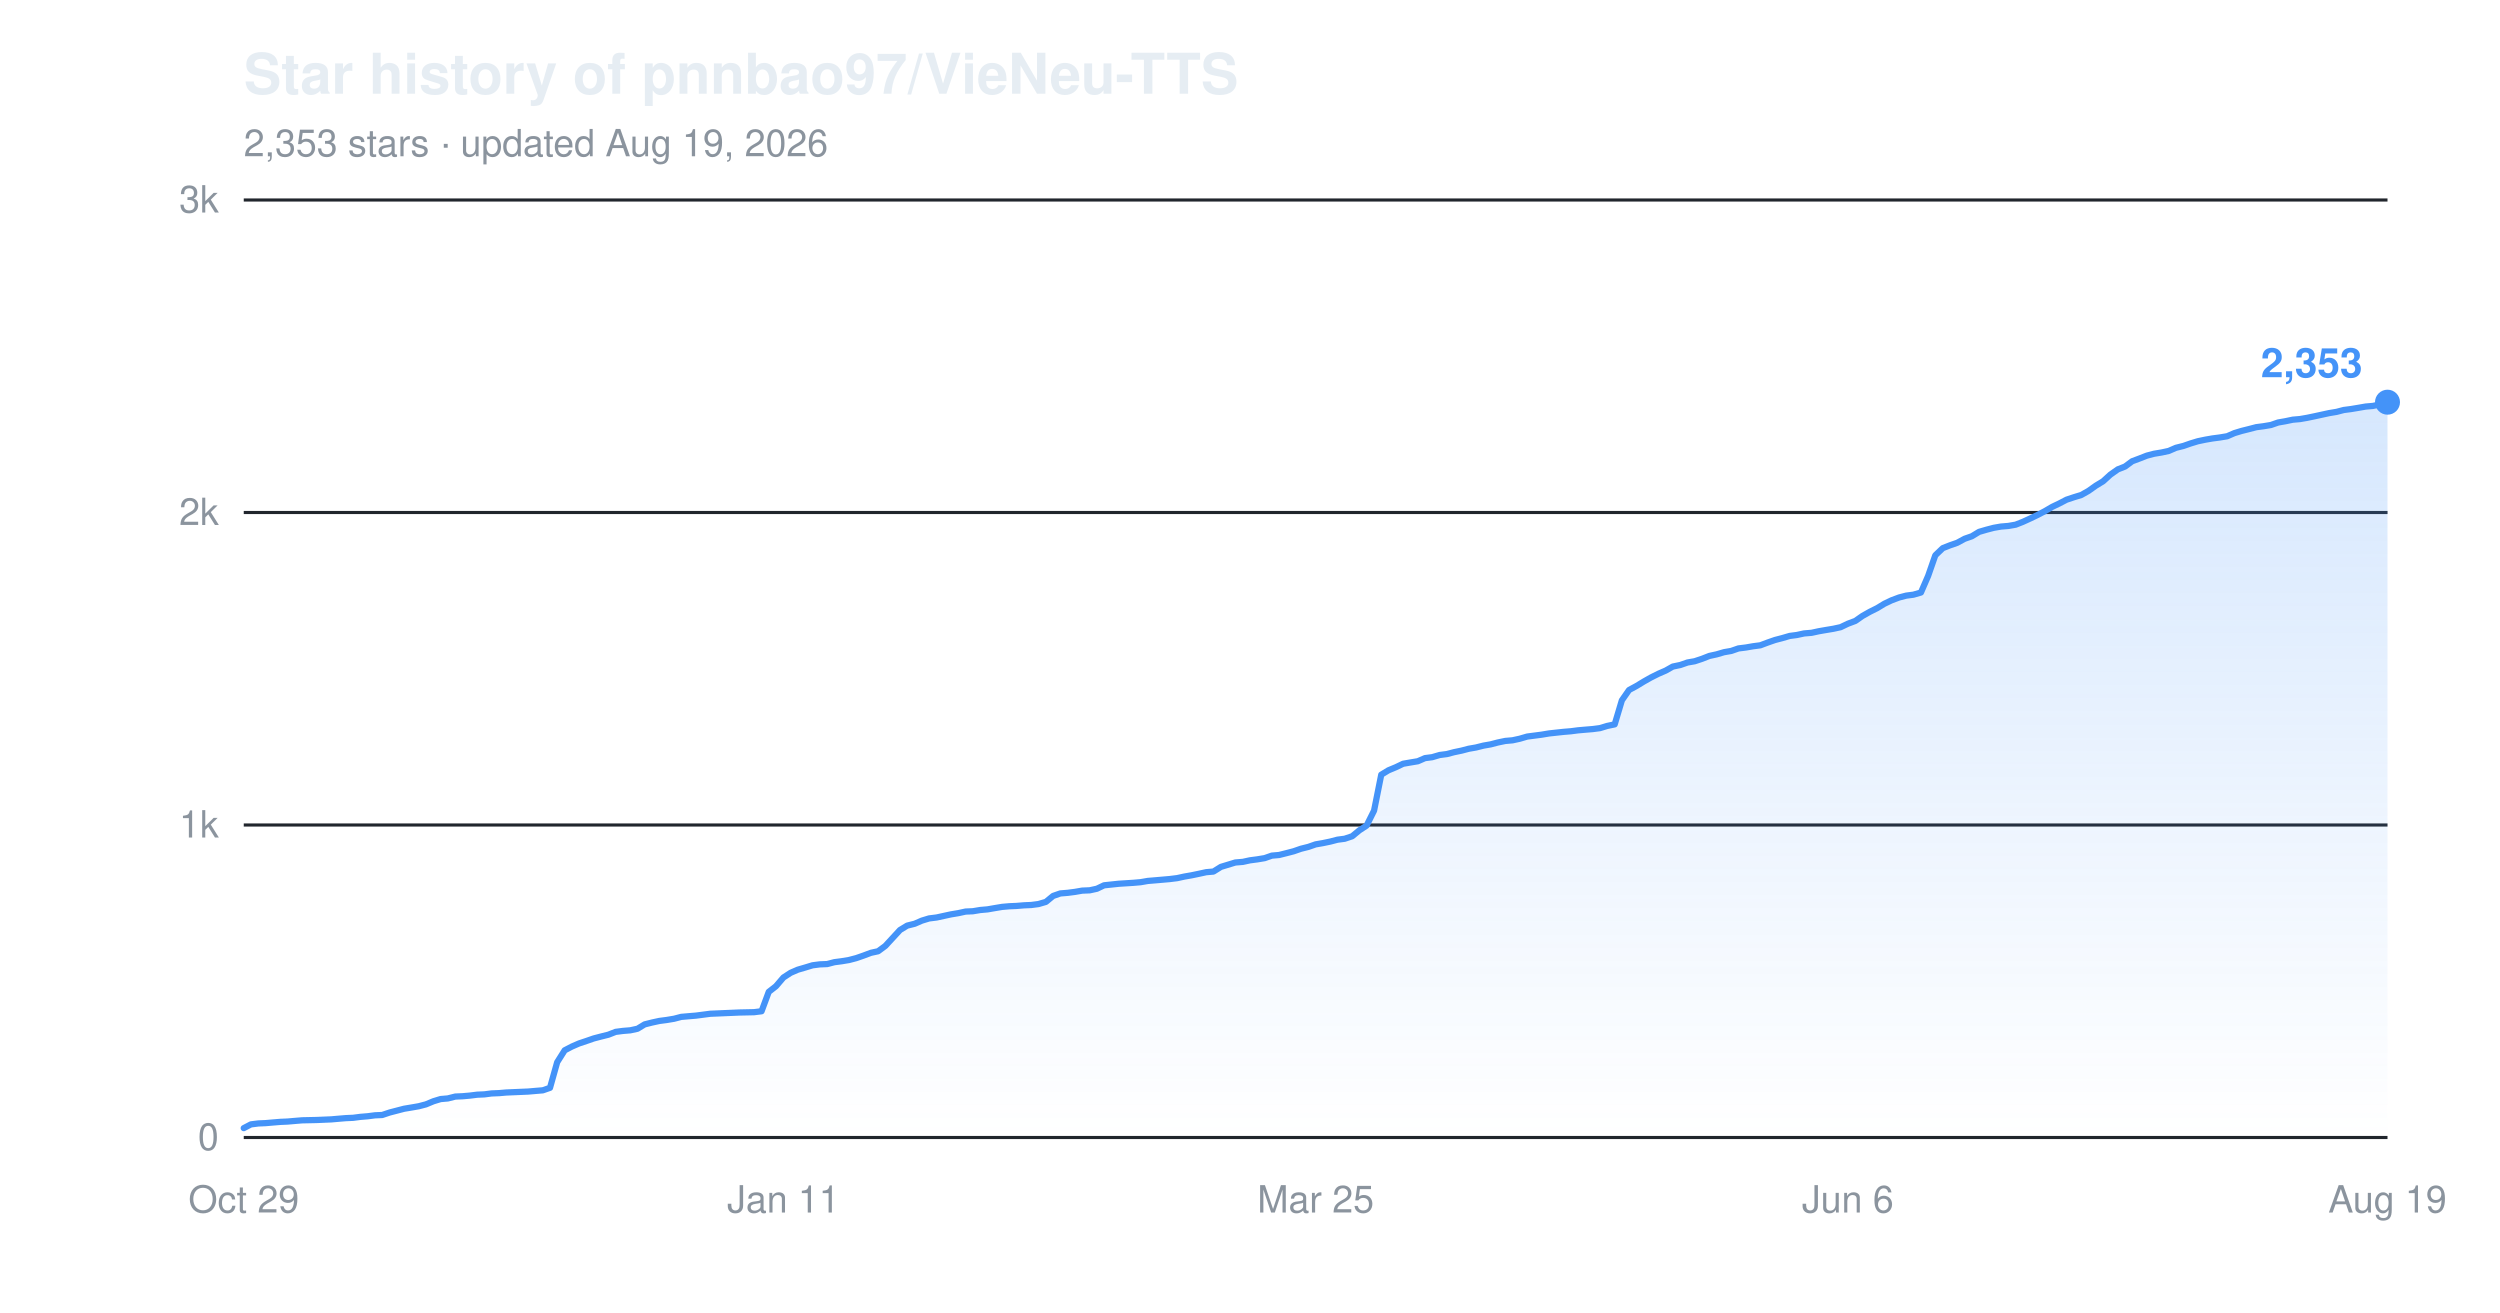
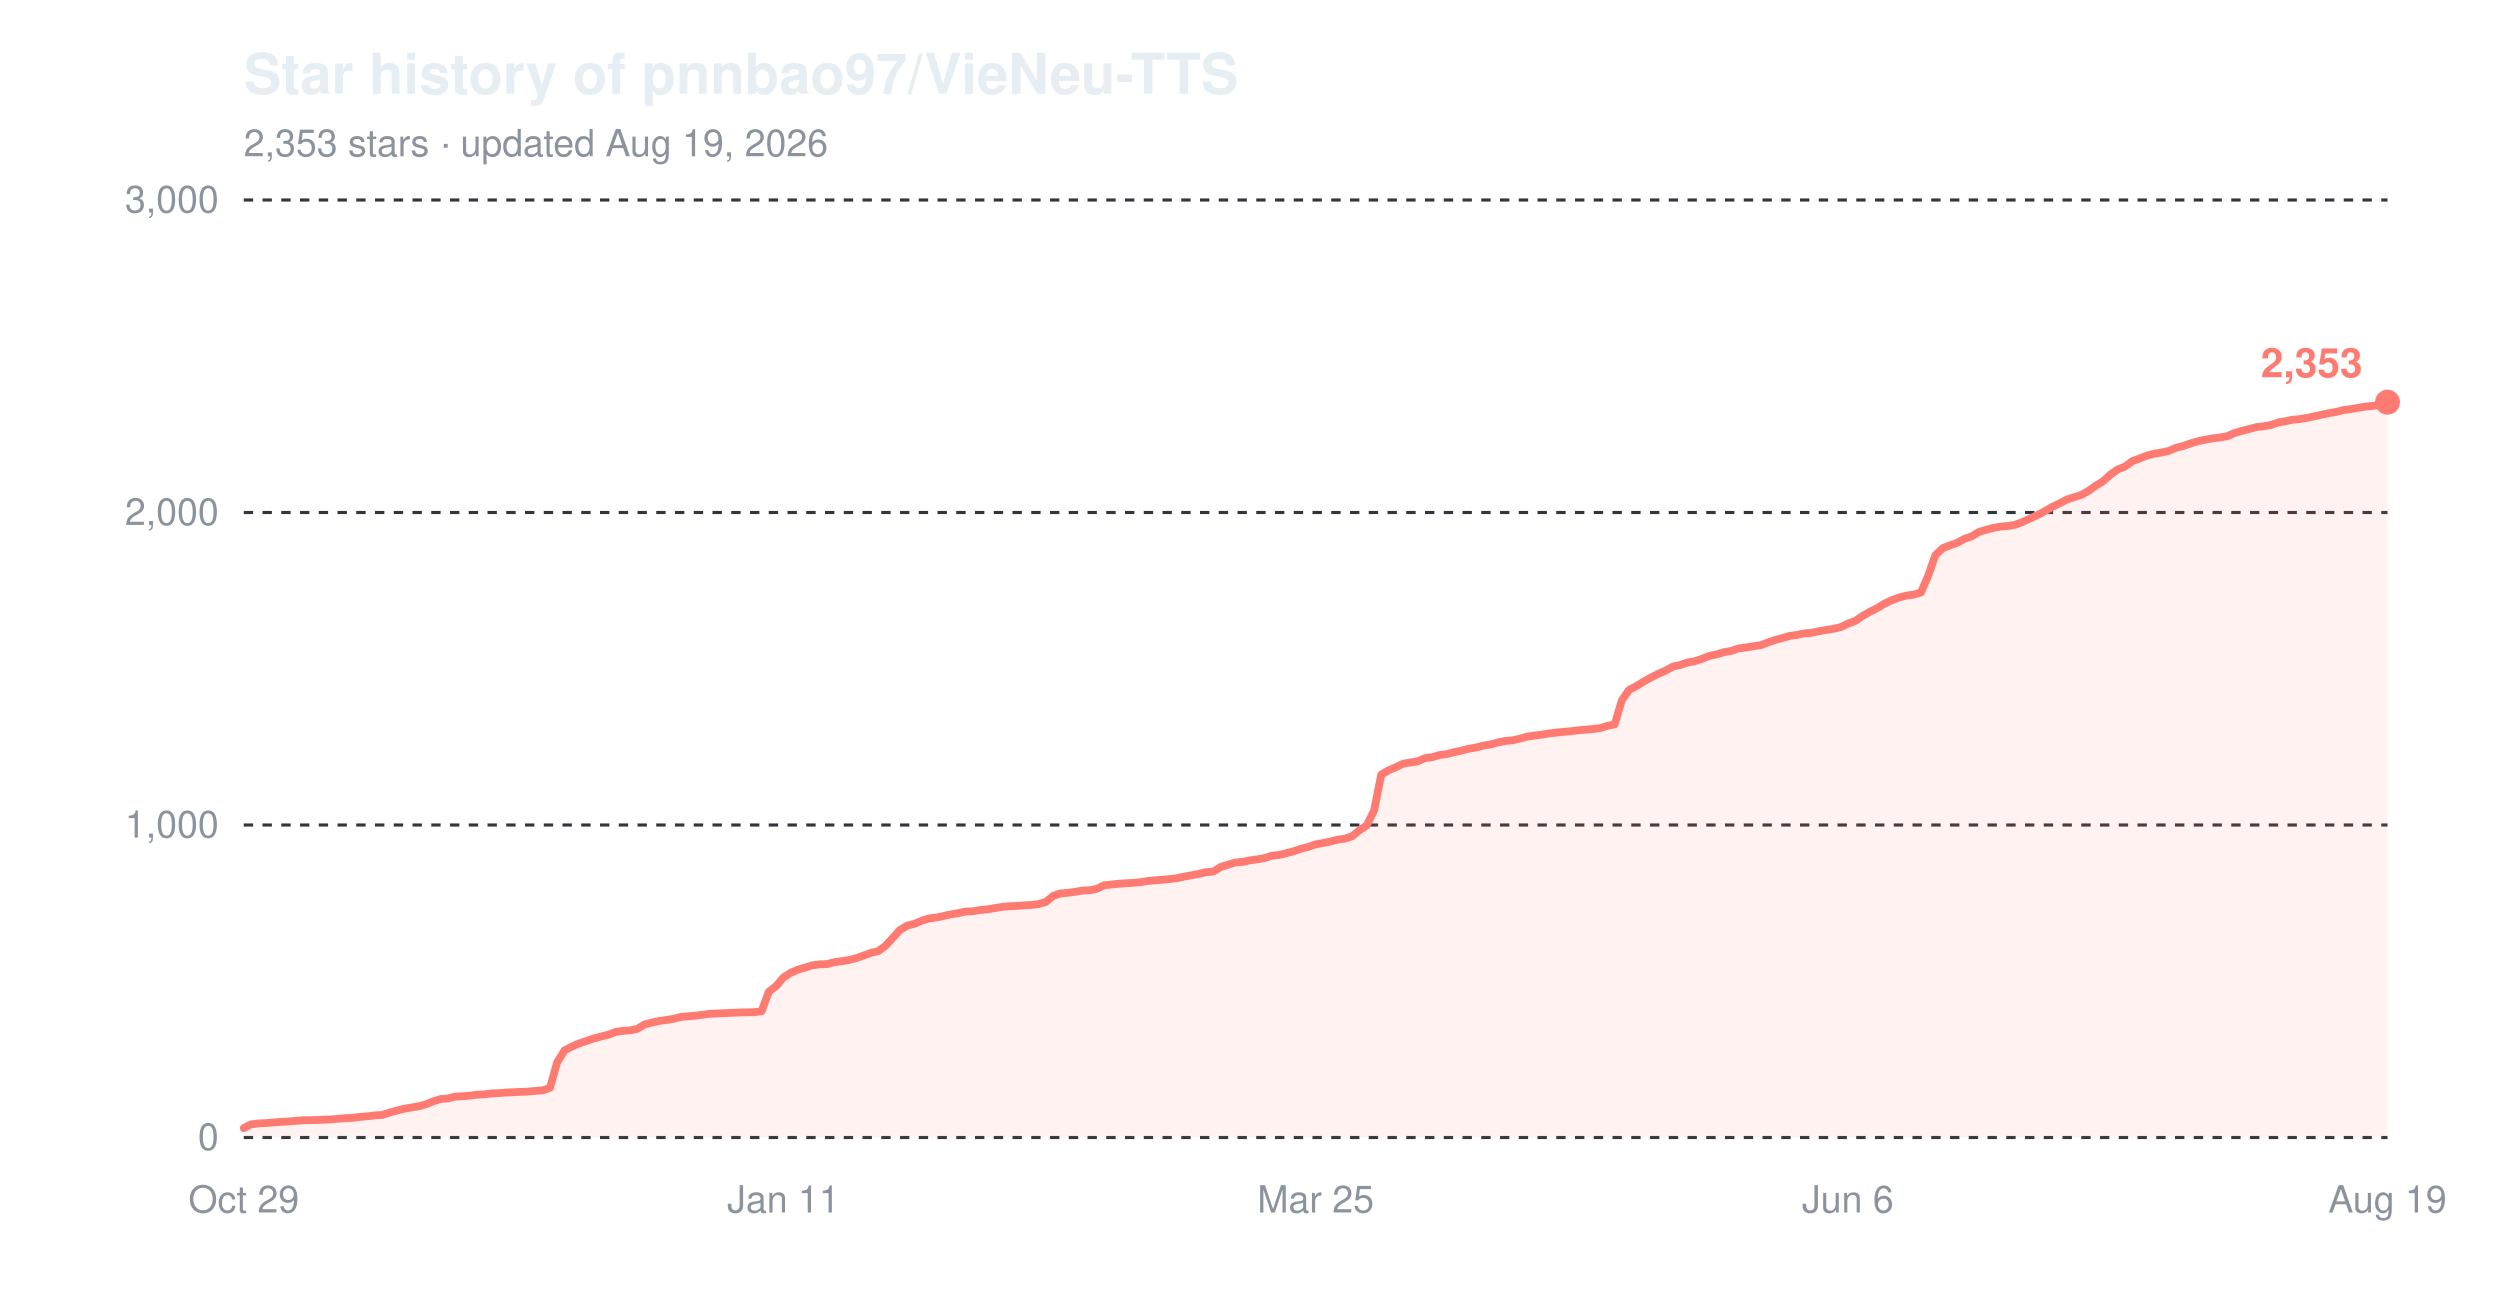
<svg xmlns="http://www.w3.org/2000/svg" width="800" height="420" viewBox="0 0 800 420" role="img" aria-label="Star history of pnnbao97/VieNeu-TTS">
-   <defs>
-     <linearGradient id="area-dark" x1="0" y1="0" x2="0" y2="1">
-       <stop offset="0" stop-color="#4493f8" stop-opacity="0.22" />
-       <stop offset="1" stop-color="#4493f8" stop-opacity="0" />
-     </linearGradient>
-   </defs>
  <text x="78" y="30" font-family="-apple-system,'Segoe UI',Helvetica,Arial,sans-serif" font-size="18" font-weight="600" fill="#e6edf3">Star history of pnnbao97/VieNeu-TTS</text>
  <text x="78" y="50" font-family="-apple-system,'Segoe UI',Helvetica,Arial,sans-serif" font-size="12" fill="#8b949e">2,353 stars · updated Aug 19, 2026</text>
-   <line x1="78" y1="364.0" x2="764" y2="364.0" stroke="#21262d" stroke-width="1" />
+   <line x1="78" y1="364.0" x2="764" y2="364.0" stroke="#30363d" stroke-width="1" stroke-dasharray="3,3" />
  <text x="70" y="368.0" font-family="-apple-system,'Segoe UI',Helvetica,Arial,sans-serif" font-size="12" text-anchor="end" fill="#8b949e">0</text>
-   <line x1="78" y1="264.0" x2="764" y2="264.0" stroke="#21262d" stroke-width="1" />
-   <text x="70" y="268.0" font-family="-apple-system,'Segoe UI',Helvetica,Arial,sans-serif" font-size="12" text-anchor="end" fill="#8b949e">1k</text>
-   <line x1="78" y1="164.0" x2="764" y2="164.0" stroke="#21262d" stroke-width="1" />
-   <text x="70" y="168.0" font-family="-apple-system,'Segoe UI',Helvetica,Arial,sans-serif" font-size="12" text-anchor="end" fill="#8b949e">2k</text>
-   <line x1="78" y1="64.0" x2="764" y2="64.0" stroke="#21262d" stroke-width="1" />
-   <text x="70" y="68.0" font-family="-apple-system,'Segoe UI',Helvetica,Arial,sans-serif" font-size="12" text-anchor="end" fill="#8b949e">3k</text>
+   <line x1="78" y1="264.0" x2="764" y2="264.0" stroke="#30363d" stroke-width="1" stroke-dasharray="3,3" />
+   <text x="70" y="268.0" font-family="-apple-system,'Segoe UI',Helvetica,Arial,sans-serif" font-size="12" text-anchor="end" fill="#8b949e">1,000</text>
+   <line x1="78" y1="164.0" x2="764" y2="164.0" stroke="#30363d" stroke-width="1" stroke-dasharray="3,3" />
+   <text x="70" y="168.0" font-family="-apple-system,'Segoe UI',Helvetica,Arial,sans-serif" font-size="12" text-anchor="end" fill="#8b949e">2,000</text>
+   <line x1="78" y1="64.0" x2="764" y2="64.0" stroke="#30363d" stroke-width="1" stroke-dasharray="3,3" />
+   <text x="70" y="68.0" font-family="-apple-system,'Segoe UI',Helvetica,Arial,sans-serif" font-size="12" text-anchor="end" fill="#8b949e">3,000</text>
  <text x="78.0" y="388" font-family="-apple-system,'Segoe UI',Helvetica,Arial,sans-serif" font-size="12" text-anchor="middle" fill="#8b949e">Oct 29</text>
  <text x="250.7" y="388" font-family="-apple-system,'Segoe UI',Helvetica,Arial,sans-serif" font-size="12" text-anchor="middle" fill="#8b949e">Jan 11</text>
  <text x="421.0" y="388" font-family="-apple-system,'Segoe UI',Helvetica,Arial,sans-serif" font-size="12" text-anchor="middle" fill="#8b949e">Mar 25</text>
  <text x="591.3" y="388" font-family="-apple-system,'Segoe UI',Helvetica,Arial,sans-serif" font-size="12" text-anchor="middle" fill="#8b949e">Jun 6</text>
  <text x="764.0" y="388" font-family="-apple-system,'Segoe UI',Helvetica,Arial,sans-serif" font-size="12" text-anchor="middle" fill="#8b949e">Aug 19</text>
-   <path d="M78.0,361.0 L80.3,359.8 L82.7,359.5 L85.0,359.4 L87.3,359.2 L89.7,359.0 L92.0,358.9 L94.3,358.7 L96.7,358.5 L101.3,358.4 L106.0,358.2 L108.3,358.0 L110.7,357.8 L113.0,357.7 L115.3,357.4 L117.7,357.2 L120.0,356.9 L122.3,356.8 L124.7,356.0 L127.0,355.4 L129.3,354.8 L131.7,354.4 L134.0,354.0 L136.3,353.4 L138.7,352.4 L141.0,351.7 L143.3,351.5 L145.7,350.9 L148.0,350.8 L150.3,350.6 L152.7,350.3 L155.0,350.2 L157.3,349.9 L159.7,349.8 L162.0,349.6 L169.0,349.3 L171.3,349.1 L173.7,348.9 L176.0,348.1 L178.3,339.9 L180.7,336.1 L183.0,334.9 L185.3,333.9 L187.7,333.1 L190.0,332.3 L192.3,331.7 L194.7,331.1 L197.0,330.2 L199.3,329.9 L201.7,329.7 L204.0,329.2 L206.3,327.8 L208.7,327.2 L211.0,326.7 L213.3,326.4 L215.7,326.0 L218.0,325.4 L220.3,325.2 L222.7,325.0 L225.0,324.7 L227.3,324.4 L229.7,324.3 L232.0,324.2 L236.7,324.0 L241.3,323.9 L243.7,323.6 L246.0,317.4 L248.3,315.6 L250.7,312.8 L253.0,311.3 L255.3,310.3 L257.7,309.6 L260.0,308.9 L262.3,308.6 L264.7,308.5 L267.0,307.9 L269.3,307.6 L271.7,307.2 L274.0,306.6 L276.3,305.8 L278.7,304.9 L281.0,304.4 L283.3,302.7 L285.7,300.1 L288.0,297.6 L290.3,296.2 L292.7,295.6 L295.0,294.6 L297.3,293.9 L299.7,293.6 L302.0,293.1 L304.3,292.6 L306.7,292.2 L309.0,291.7 L311.3,291.6 L313.7,291.2 L316.0,291.0 L318.3,290.6 L320.7,290.2 L323.0,290.0 L325.3,289.9 L327.7,289.7 L330.0,289.6 L332.3,289.3 L334.7,288.6 L337.0,286.7 L339.3,285.9 L341.7,285.7 L344.0,285.4 L346.3,285.0 L348.7,284.9 L351.0,284.4 L353.3,283.3 L358.0,282.8 L362.7,282.5 L365.0,282.3 L367.3,281.9 L369.7,281.7 L372.0,281.5 L374.3,281.3 L376.7,281.0 L379.0,280.5 L381.3,280.1 L383.7,279.6 L386.0,279.1 L388.3,278.9 L390.7,277.4 L393.0,276.7 L395.3,276.0 L397.7,275.8 L400.0,275.3 L402.3,275.0 L404.7,274.6 L407.0,273.8 L409.3,273.6 L411.7,273.0 L414.0,272.4 L416.3,271.6 L418.7,271.0 L421.0,270.2 L423.3,269.8 L425.7,269.3 L428.0,268.7 L430.3,268.4 L432.7,267.6 L435.0,265.7 L437.3,264.2 L439.7,259.4 L442.0,247.9 L444.3,246.5 L446.7,245.5 L449.0,244.4 L451.3,244.0 L453.7,243.6 L456.0,242.6 L458.3,242.3 L460.7,241.6 L463.0,241.3 L465.3,240.7 L467.7,240.2 L470.0,239.6 L472.3,239.2 L474.7,238.6 L477.0,238.2 L479.3,237.6 L481.7,237.1 L484.0,236.9 L486.3,236.4 L488.7,235.7 L491.0,235.4 L493.3,235.1 L495.7,234.7 L500.3,234.2 L502.7,234.0 L505.0,233.7 L507.3,233.5 L509.7,233.3 L512.0,233.0 L514.3,232.3 L516.7,231.8 L519.0,224.1 L521.3,220.8 L523.7,219.5 L526.0,218.1 L528.3,216.8 L530.7,215.6 L533.0,214.6 L535.3,213.3 L537.7,212.8 L540.0,212.0 L542.3,211.6 L544.7,210.8 L547.0,209.9 L549.3,209.4 L551.7,208.7 L554.0,208.3 L556.3,207.5 L558.7,207.2 L561.0,206.8 L563.3,206.5 L565.7,205.6 L568.0,204.8 L570.3,204.2 L572.7,203.5 L575.0,203.2 L577.3,202.7 L579.7,202.5 L582.0,202.0 L584.3,201.6 L586.7,201.2 L589.0,200.7 L591.3,199.6 L593.7,198.7 L596.0,197.1 L598.3,195.8 L600.7,194.6 L603.0,193.2 L605.3,192.1 L607.7,191.2 L610.0,190.6 L612.3,190.3 L614.7,189.6 L617.0,184.3 L619.3,177.7 L621.7,175.4 L624.0,174.5 L626.3,173.7 L628.7,172.4 L631.0,171.6 L633.3,170.2 L635.7,169.5 L638.0,168.9 L640.3,168.5 L642.7,168.3 L645.0,167.9 L647.3,167.0 L649.7,165.9 L652.0,164.8 L654.3,163.6 L656.7,162.2 L659.0,161.1 L661.3,159.9 L663.7,159.1 L666.0,158.4 L668.3,157.1 L670.7,155.4 L673.0,154.0 L675.3,151.9 L677.7,150.2 L680.0,149.3 L682.3,147.6 L684.7,146.7 L687.0,145.8 L689.3,145.2 L691.7,144.8 L694.0,144.3 L696.3,143.3 L698.7,142.7 L701.0,141.9 L703.3,141.2 L705.7,140.7 L708.0,140.3 L710.3,140.0 L712.7,139.6 L715.0,138.6 L717.3,137.9 L719.7,137.3 L722.0,136.7 L724.3,136.4 L726.7,136.0 L729.0,135.2 L731.3,134.8 L733.7,134.3 L736.0,134.1 L738.3,133.7 L740.7,133.2 L743.0,132.7 L745.3,132.2 L747.7,131.8 L750.0,131.2 L752.3,130.9 L754.7,130.5 L757.0,130.1 L759.3,129.9 L761.7,129.4 L764.0,128.7 L764.0,364.0 L78.0,364.0 Z" fill="url(#area-dark)" />
-   <path d="M78.0,361.0 L80.3,359.8 L82.7,359.5 L85.0,359.4 L87.3,359.2 L89.7,359.0 L92.0,358.9 L94.3,358.7 L96.7,358.5 L101.3,358.4 L106.0,358.2 L108.3,358.0 L110.7,357.8 L113.0,357.7 L115.3,357.4 L117.7,357.2 L120.0,356.9 L122.3,356.8 L124.7,356.0 L127.0,355.4 L129.3,354.8 L131.7,354.4 L134.0,354.0 L136.3,353.4 L138.7,352.4 L141.0,351.7 L143.3,351.5 L145.7,350.9 L148.0,350.8 L150.3,350.6 L152.7,350.3 L155.0,350.2 L157.3,349.9 L159.7,349.8 L162.0,349.6 L169.0,349.3 L171.3,349.1 L173.7,348.9 L176.0,348.1 L178.3,339.9 L180.7,336.1 L183.0,334.9 L185.3,333.9 L187.7,333.1 L190.0,332.3 L192.3,331.7 L194.7,331.1 L197.0,330.2 L199.3,329.9 L201.7,329.7 L204.0,329.2 L206.3,327.8 L208.7,327.2 L211.0,326.7 L213.3,326.4 L215.7,326.0 L218.0,325.4 L220.3,325.2 L222.7,325.0 L225.0,324.7 L227.3,324.4 L229.7,324.3 L232.0,324.2 L236.7,324.0 L241.3,323.9 L243.7,323.6 L246.0,317.4 L248.3,315.6 L250.7,312.8 L253.0,311.3 L255.3,310.3 L257.7,309.6 L260.0,308.9 L262.3,308.6 L264.7,308.5 L267.0,307.9 L269.3,307.6 L271.7,307.2 L274.0,306.6 L276.3,305.8 L278.7,304.9 L281.0,304.4 L283.3,302.7 L285.7,300.1 L288.0,297.6 L290.3,296.2 L292.7,295.6 L295.0,294.6 L297.3,293.9 L299.7,293.6 L302.0,293.1 L304.3,292.6 L306.7,292.2 L309.0,291.7 L311.3,291.6 L313.7,291.2 L316.0,291.0 L318.3,290.6 L320.7,290.2 L323.0,290.0 L325.3,289.9 L327.7,289.7 L330.0,289.6 L332.3,289.3 L334.7,288.6 L337.0,286.7 L339.3,285.9 L341.7,285.7 L344.0,285.4 L346.3,285.0 L348.7,284.9 L351.0,284.4 L353.3,283.3 L358.0,282.8 L362.7,282.5 L365.0,282.3 L367.3,281.9 L369.7,281.7 L372.0,281.5 L374.3,281.3 L376.7,281.0 L379.0,280.5 L381.3,280.1 L383.7,279.6 L386.0,279.1 L388.3,278.9 L390.7,277.4 L393.0,276.7 L395.3,276.0 L397.7,275.8 L400.0,275.3 L402.3,275.0 L404.7,274.6 L407.0,273.8 L409.3,273.6 L411.7,273.0 L414.0,272.4 L416.3,271.6 L418.7,271.0 L421.0,270.2 L423.3,269.8 L425.7,269.3 L428.0,268.7 L430.3,268.4 L432.7,267.6 L435.0,265.7 L437.3,264.2 L439.7,259.4 L442.0,247.9 L444.3,246.5 L446.7,245.5 L449.0,244.4 L451.3,244.0 L453.7,243.6 L456.0,242.6 L458.3,242.3 L460.7,241.6 L463.0,241.3 L465.3,240.7 L467.7,240.2 L470.0,239.6 L472.3,239.2 L474.7,238.6 L477.0,238.2 L479.3,237.6 L481.7,237.1 L484.0,236.9 L486.3,236.4 L488.7,235.7 L491.0,235.4 L493.3,235.1 L495.7,234.7 L500.3,234.2 L502.7,234.0 L505.0,233.7 L507.3,233.5 L509.7,233.3 L512.0,233.0 L514.3,232.3 L516.7,231.8 L519.0,224.1 L521.3,220.8 L523.7,219.5 L526.0,218.1 L528.3,216.8 L530.7,215.6 L533.0,214.6 L535.3,213.3 L537.7,212.8 L540.0,212.0 L542.3,211.6 L544.7,210.8 L547.0,209.9 L549.3,209.4 L551.7,208.7 L554.0,208.3 L556.3,207.5 L558.7,207.2 L561.0,206.8 L563.3,206.5 L565.7,205.6 L568.0,204.8 L570.3,204.2 L572.7,203.5 L575.0,203.2 L577.3,202.7 L579.7,202.5 L582.0,202.0 L584.3,201.6 L586.7,201.2 L589.0,200.7 L591.3,199.6 L593.7,198.7 L596.0,197.1 L598.3,195.8 L600.7,194.6 L603.0,193.2 L605.3,192.1 L607.7,191.2 L610.0,190.6 L612.3,190.3 L614.7,189.6 L617.0,184.3 L619.3,177.7 L621.7,175.4 L624.0,174.5 L626.3,173.7 L628.7,172.4 L631.0,171.6 L633.3,170.2 L635.7,169.5 L638.0,168.9 L640.3,168.5 L642.7,168.3 L645.0,167.9 L647.3,167.0 L649.7,165.9 L652.0,164.8 L654.3,163.6 L656.7,162.2 L659.0,161.1 L661.3,159.9 L663.7,159.1 L666.0,158.4 L668.3,157.1 L670.7,155.4 L673.0,154.0 L675.3,151.9 L677.7,150.2 L680.0,149.3 L682.3,147.6 L684.7,146.7 L687.0,145.8 L689.3,145.2 L691.7,144.8 L694.0,144.3 L696.3,143.3 L698.7,142.7 L701.0,141.9 L703.3,141.2 L705.7,140.7 L708.0,140.3 L710.3,140.0 L712.7,139.6 L715.0,138.6 L717.3,137.9 L719.7,137.3 L722.0,136.7 L724.3,136.4 L726.7,136.0 L729.0,135.2 L731.3,134.8 L733.7,134.3 L736.0,134.1 L738.3,133.7 L740.7,133.2 L743.0,132.7 L745.3,132.2 L747.7,131.8 L750.0,131.2 L752.3,130.9 L754.7,130.5 L757.0,130.1 L759.3,129.9 L761.7,129.4 L764.0,128.7" fill="none" stroke="#4493f8" stroke-width="2" stroke-linejoin="round" stroke-linecap="round" />
-   <circle cx="764.0" cy="128.7" r="4" fill="#4493f8" />
-   <text x="756.0" y="120.7" font-family="-apple-system,'Segoe UI',Helvetica,Arial,sans-serif" font-size="13" font-weight="600" text-anchor="end" fill="#4493f8">2,353</text>
+   <path d="M78.0,361.0 L80.3,359.8 L82.7,359.5 L85.0,359.4 L87.3,359.2 L89.7,359.0 L92.0,358.9 L94.3,358.7 L96.7,358.5 L101.3,358.4 L106.0,358.2 L108.3,358.0 L110.7,357.8 L113.0,357.7 L115.3,357.4 L117.7,357.2 L120.0,356.9 L122.3,356.8 L124.7,356.0 L127.0,355.4 L129.3,354.8 L131.7,354.4 L134.0,354.0 L136.3,353.4 L138.7,352.4 L141.0,351.7 L143.3,351.5 L145.7,350.9 L148.0,350.8 L150.3,350.6 L152.7,350.3 L155.0,350.2 L157.3,349.9 L159.7,349.8 L162.0,349.6 L169.0,349.3 L171.3,349.1 L173.7,348.9 L176.0,348.1 L178.3,339.9 L180.7,336.1 L183.0,334.9 L185.3,333.9 L187.7,333.1 L190.0,332.3 L192.3,331.7 L194.7,331.1 L197.0,330.2 L199.3,329.9 L201.7,329.7 L204.0,329.2 L206.3,327.8 L208.7,327.2 L211.0,326.7 L213.3,326.4 L215.7,326.0 L218.0,325.4 L220.3,325.2 L222.7,325.0 L225.0,324.7 L227.3,324.4 L229.7,324.3 L232.0,324.2 L236.7,324.0 L241.3,323.9 L243.7,323.6 L246.0,317.4 L248.3,315.6 L250.7,312.8 L253.0,311.3 L255.3,310.3 L257.7,309.6 L260.0,308.9 L262.3,308.6 L264.7,308.5 L267.0,307.9 L269.3,307.6 L271.7,307.2 L274.0,306.6 L276.3,305.8 L278.7,304.9 L281.0,304.4 L283.3,302.7 L285.7,300.1 L288.0,297.6 L290.3,296.2 L292.7,295.6 L295.0,294.6 L297.3,293.9 L299.7,293.6 L302.0,293.1 L304.3,292.6 L306.7,292.2 L309.0,291.7 L311.3,291.6 L313.7,291.2 L316.0,291.0 L318.3,290.6 L320.7,290.2 L323.0,290.0 L325.3,289.9 L327.7,289.7 L330.0,289.6 L332.3,289.3 L334.7,288.6 L337.0,286.7 L339.3,285.9 L341.7,285.7 L344.0,285.4 L346.3,285.0 L348.7,284.9 L351.0,284.4 L353.3,283.3 L358.0,282.8 L362.7,282.5 L365.0,282.3 L367.3,281.9 L369.7,281.7 L372.0,281.5 L374.3,281.3 L376.7,281.0 L379.0,280.5 L381.3,280.1 L383.7,279.6 L386.0,279.1 L388.3,278.9 L390.7,277.4 L393.0,276.7 L395.3,276.0 L397.7,275.8 L400.0,275.3 L402.3,275.0 L404.7,274.6 L407.0,273.8 L409.3,273.6 L411.7,273.0 L414.0,272.4 L416.3,271.6 L418.7,271.0 L421.0,270.2 L423.3,269.8 L425.7,269.3 L428.0,268.7 L430.3,268.4 L432.7,267.6 L435.0,265.7 L437.3,264.2 L439.7,259.4 L442.0,247.9 L444.3,246.5 L446.7,245.5 L449.0,244.4 L451.3,244.0 L453.7,243.6 L456.0,242.6 L458.3,242.3 L460.7,241.6 L463.0,241.3 L465.3,240.7 L467.7,240.2 L470.0,239.6 L472.3,239.2 L474.7,238.6 L477.0,238.2 L479.3,237.6 L481.7,237.1 L484.0,236.9 L486.3,236.4 L488.7,235.7 L491.0,235.4 L493.3,235.1 L495.7,234.7 L500.3,234.2 L502.7,234.0 L505.0,233.7 L507.3,233.5 L509.7,233.3 L512.0,233.0 L514.3,232.3 L516.7,231.8 L519.0,224.1 L521.3,220.8 L523.7,219.5 L526.0,218.1 L528.3,216.8 L530.7,215.6 L533.0,214.6 L535.3,213.3 L537.7,212.8 L540.0,212.0 L542.3,211.6 L544.7,210.8 L547.0,209.9 L549.3,209.4 L551.7,208.7 L554.0,208.3 L556.3,207.5 L558.7,207.2 L561.0,206.8 L563.3,206.5 L565.7,205.6 L568.0,204.8 L570.3,204.2 L572.7,203.5 L575.0,203.2 L577.3,202.7 L579.7,202.5 L582.0,202.0 L584.3,201.6 L586.7,201.2 L589.0,200.7 L591.3,199.6 L593.7,198.7 L596.0,197.1 L598.3,195.8 L600.7,194.6 L603.0,193.2 L605.3,192.1 L607.7,191.2 L610.0,190.6 L612.3,190.3 L614.7,189.6 L617.0,184.3 L619.3,177.7 L621.7,175.4 L624.0,174.5 L626.3,173.7 L628.7,172.4 L631.0,171.6 L633.3,170.2 L635.7,169.5 L638.0,168.9 L640.3,168.5 L642.7,168.3 L645.0,167.9 L647.3,167.0 L649.7,165.9 L652.0,164.8 L654.3,163.6 L656.7,162.2 L659.0,161.1 L661.3,159.9 L663.7,159.1 L666.0,158.4 L668.3,157.1 L670.7,155.4 L673.0,154.0 L675.3,151.9 L677.7,150.2 L680.0,149.3 L682.3,147.6 L684.7,146.7 L687.0,145.8 L689.3,145.2 L691.7,144.8 L694.0,144.3 L696.3,143.3 L698.7,142.7 L701.0,141.9 L703.3,141.2 L705.7,140.7 L708.0,140.3 L710.3,140.0 L712.7,139.6 L715.0,138.6 L717.3,137.9 L719.7,137.3 L722.0,136.7 L724.3,136.4 L726.7,136.0 L729.0,135.2 L731.3,134.8 L733.7,134.3 L736.0,134.1 L738.3,133.7 L740.7,133.2 L743.0,132.7 L745.3,132.2 L747.7,131.8 L750.0,131.2 L752.3,130.9 L754.7,130.5 L757.0,130.1 L759.3,129.9 L761.7,129.4 L764.0,128.7 L764.0,364.0 L78.0,364.0 Z" fill="#ff7b72" fill-opacity="0.10" />
+   <path d="M78.0,361.0 L80.3,359.8 L82.7,359.5 L85.0,359.4 L87.3,359.2 L89.7,359.0 L92.0,358.9 L94.3,358.7 L96.7,358.5 L101.3,358.4 L106.0,358.2 L108.3,358.0 L110.7,357.8 L113.0,357.7 L115.3,357.4 L117.7,357.2 L120.0,356.9 L122.3,356.8 L124.7,356.0 L127.0,355.4 L129.3,354.8 L131.7,354.4 L134.0,354.0 L136.3,353.4 L138.7,352.4 L141.0,351.7 L143.3,351.5 L145.7,350.9 L148.0,350.8 L150.3,350.6 L152.7,350.3 L155.0,350.2 L157.3,349.9 L159.7,349.8 L162.0,349.6 L169.0,349.3 L171.3,349.1 L173.7,348.9 L176.0,348.1 L178.3,339.9 L180.7,336.1 L183.0,334.9 L185.3,333.9 L187.7,333.1 L190.0,332.3 L192.3,331.7 L194.7,331.1 L197.0,330.2 L199.3,329.9 L201.7,329.7 L204.0,329.2 L206.3,327.8 L208.7,327.2 L211.0,326.7 L213.3,326.4 L215.7,326.0 L218.0,325.4 L220.3,325.2 L222.7,325.0 L225.0,324.7 L227.3,324.4 L229.7,324.3 L232.0,324.2 L236.7,324.0 L241.3,323.9 L243.7,323.6 L246.0,317.4 L248.3,315.6 L250.7,312.8 L253.0,311.3 L255.3,310.3 L257.7,309.6 L260.0,308.9 L262.3,308.6 L264.7,308.5 L267.0,307.9 L269.3,307.6 L271.7,307.2 L274.0,306.6 L276.3,305.8 L278.7,304.9 L281.0,304.4 L283.3,302.7 L285.7,300.1 L288.0,297.6 L290.3,296.2 L292.7,295.6 L295.0,294.6 L297.3,293.9 L299.7,293.6 L302.0,293.1 L304.3,292.6 L306.7,292.2 L309.0,291.7 L311.3,291.6 L313.7,291.2 L316.0,291.0 L318.3,290.6 L320.7,290.2 L323.0,290.0 L325.3,289.9 L327.7,289.7 L330.0,289.6 L332.3,289.3 L334.7,288.6 L337.0,286.7 L339.3,285.9 L341.7,285.7 L344.0,285.4 L346.3,285.0 L348.7,284.9 L351.0,284.4 L353.3,283.3 L358.0,282.8 L362.7,282.5 L365.0,282.3 L367.3,281.9 L369.7,281.7 L372.0,281.5 L374.3,281.3 L376.7,281.0 L379.0,280.5 L381.3,280.1 L383.7,279.6 L386.0,279.1 L388.3,278.9 L390.7,277.4 L393.0,276.7 L395.3,276.0 L397.7,275.8 L400.0,275.3 L402.3,275.0 L404.7,274.6 L407.0,273.8 L409.3,273.6 L411.7,273.0 L414.0,272.4 L416.3,271.6 L418.7,271.0 L421.0,270.2 L423.3,269.8 L425.7,269.3 L428.0,268.7 L430.3,268.4 L432.7,267.6 L435.0,265.7 L437.3,264.2 L439.7,259.4 L442.0,247.9 L444.3,246.5 L446.7,245.5 L449.0,244.4 L451.3,244.0 L453.7,243.6 L456.0,242.6 L458.3,242.3 L460.7,241.6 L463.0,241.3 L465.3,240.7 L467.7,240.2 L470.0,239.6 L472.3,239.2 L474.7,238.6 L477.0,238.2 L479.3,237.6 L481.7,237.1 L484.0,236.9 L486.3,236.4 L488.7,235.7 L491.0,235.4 L493.3,235.1 L495.7,234.7 L500.3,234.2 L502.7,234.0 L505.0,233.7 L507.3,233.5 L509.7,233.3 L512.0,233.0 L514.3,232.3 L516.7,231.8 L519.0,224.1 L521.3,220.8 L523.7,219.5 L526.0,218.1 L528.3,216.8 L530.7,215.6 L533.0,214.6 L535.3,213.3 L537.7,212.8 L540.0,212.0 L542.3,211.6 L544.7,210.8 L547.0,209.9 L549.3,209.4 L551.7,208.7 L554.0,208.3 L556.3,207.5 L558.7,207.2 L561.0,206.8 L563.3,206.5 L565.7,205.6 L568.0,204.8 L570.3,204.2 L572.7,203.5 L575.0,203.2 L577.3,202.7 L579.7,202.5 L582.0,202.0 L584.3,201.6 L586.7,201.2 L589.0,200.7 L591.3,199.6 L593.7,198.7 L596.0,197.1 L598.3,195.8 L600.7,194.6 L603.0,193.2 L605.3,192.1 L607.7,191.2 L610.0,190.6 L612.3,190.3 L614.7,189.6 L617.0,184.3 L619.3,177.7 L621.7,175.4 L624.0,174.5 L626.3,173.7 L628.7,172.4 L631.0,171.6 L633.3,170.2 L635.7,169.5 L638.0,168.9 L640.3,168.5 L642.7,168.3 L645.0,167.9 L647.3,167.0 L649.7,165.9 L652.0,164.8 L654.3,163.6 L656.7,162.2 L659.0,161.1 L661.3,159.9 L663.7,159.1 L666.0,158.4 L668.3,157.1 L670.7,155.4 L673.0,154.0 L675.3,151.9 L677.7,150.2 L680.0,149.3 L682.3,147.6 L684.7,146.7 L687.0,145.8 L689.3,145.2 L691.7,144.8 L694.0,144.3 L696.3,143.3 L698.7,142.7 L701.0,141.9 L703.3,141.2 L705.7,140.7 L708.0,140.3 L710.3,140.0 L712.7,139.6 L715.0,138.6 L717.3,137.9 L719.7,137.3 L722.0,136.7 L724.3,136.4 L726.7,136.0 L729.0,135.2 L731.3,134.8 L733.7,134.3 L736.0,134.1 L738.3,133.7 L740.7,133.2 L743.0,132.7 L745.3,132.2 L747.7,131.8 L750.0,131.2 L752.3,130.9 L754.7,130.5 L757.0,130.1 L759.3,129.9 L761.7,129.4 L764.0,128.7" fill="none" stroke="#ff7b72" stroke-width="2.5" stroke-linejoin="round" stroke-linecap="round" />
+   <circle cx="764.0" cy="128.7" r="4" fill="#ff7b72" />
+   <text x="756.0" y="120.7" font-family="-apple-system,'Segoe UI',Helvetica,Arial,sans-serif" font-size="13" font-weight="600" text-anchor="end" fill="#ff7b72">2,353</text>
</svg>
